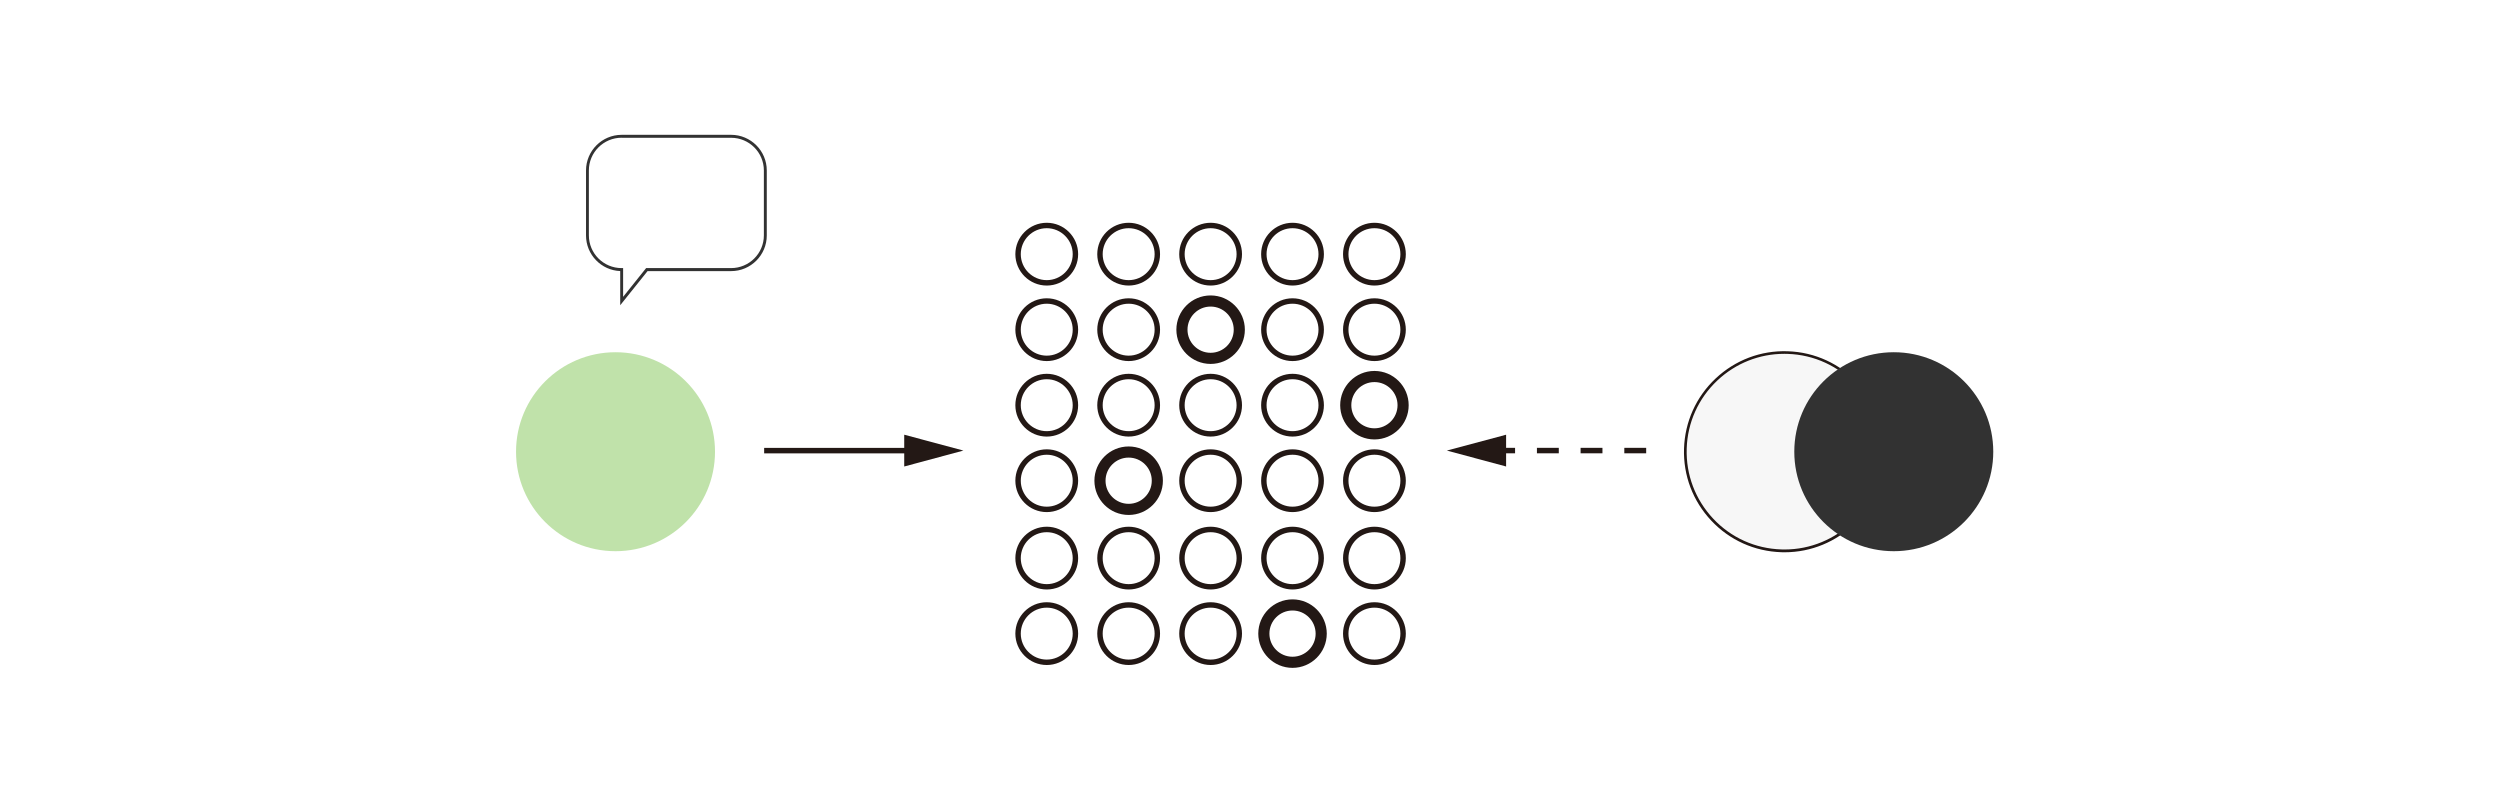
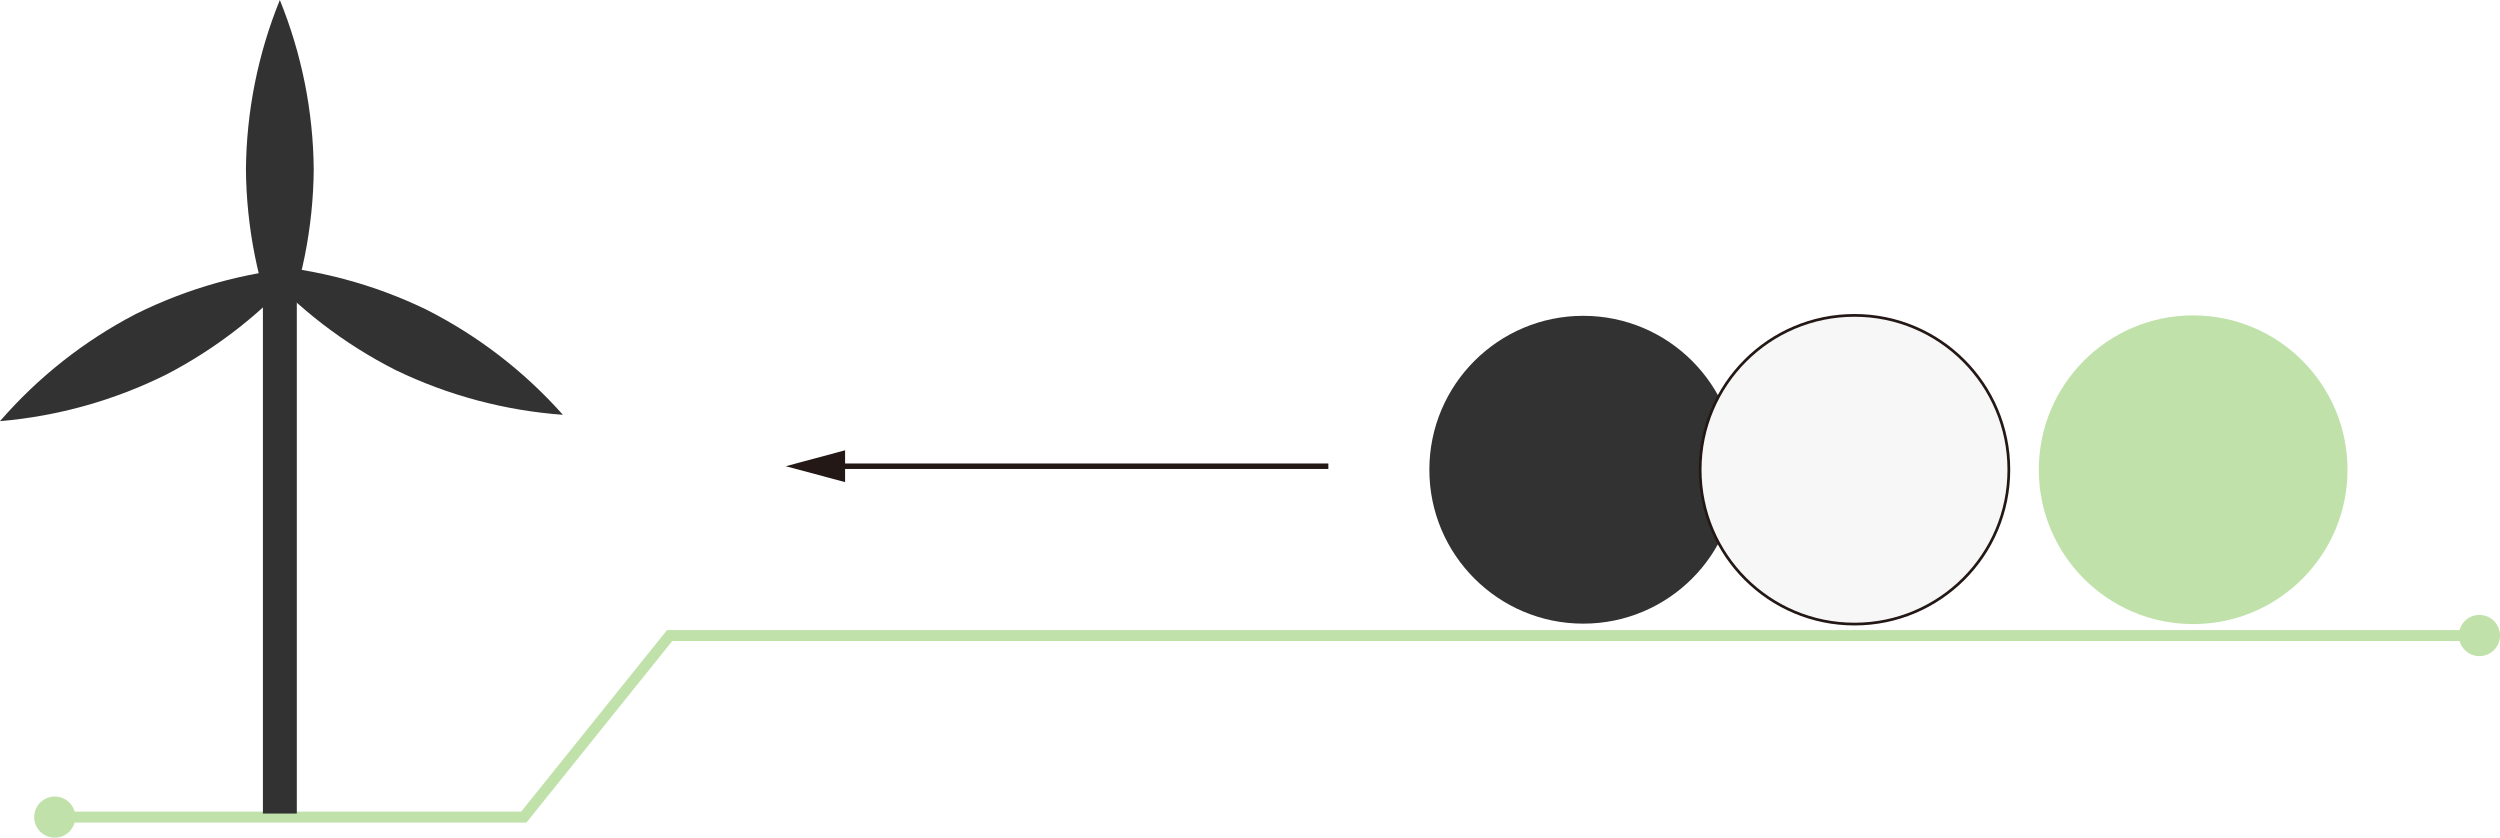
- <svg xmlns="http://www.w3.org/2000/svg" version="1.1" id="圖層_1" x="0px" y="0px" viewBox="0 0 438 140" style="enable-background:new 0 0 438 140;" xml:space="preserve">
-   <style type="text/css">
- 	.st0{fill:#231815;}
- 	.st1{fill:none;stroke:#231815;stroke-miterlimit:10;}
- 	.st2{fill:#F7F7F7;}
- 	.st3{fill:#323232;}
- 	.st4{fill:#C0E2AA;}
- </style>
-   <g>
-     <g>
-       <g>
-         <g>
-           <rect x="133.88" y="78.47" class="st0" width="26.44" height="0.96" />
-         </g>
-         <g>
-           <g>
-             <polygon class="st0" points="158.42,81.73 168.79,78.94 158.42,76.16      " />
-           </g>
-         </g>
-       </g>
-       <g>
-         <g>
-           <path class="st0" d="M288.41,79.42h-3.83v-0.96h3.83V79.42z M280.75,79.42h-3.83v-0.96h3.83V79.42z M273.1,79.42h-3.83v-0.96      h3.83V79.42z M265.44,79.42h-3.47v-0.96h3.47V79.42z" />
-         </g>
-         <g>
-           <g>
-             <polygon class="st0" points="263.87,76.16 253.49,78.94 263.87,81.73      " />
-           </g>
-         </g>
-       </g>
-       <g>
-         <g>
-           <path class="st0" d="M240.8,50.03c-3.03,0-5.5-2.47-5.5-5.5s2.47-5.5,5.5-5.5c3.03,0,5.5,2.47,5.5,5.5S243.84,50.03,240.8,50.03      z M240.8,39.98c-2.51,0-4.55,2.04-4.55,4.55s2.04,4.55,4.55,4.55c2.51,0,4.55-2.04,4.55-4.55S243.31,39.98,240.8,39.98z" />
-         </g>
-         <g>
-           <path class="st0" d="M240.8,63.26c-3.03,0-5.5-2.47-5.5-5.5s2.47-5.5,5.5-5.5c3.03,0,5.5,2.47,5.5,5.5S243.84,63.26,240.8,63.26      z M240.8,53.21c-2.51,0-4.55,2.04-4.55,4.55s2.04,4.55,4.55,4.55c2.51,0,4.55-2.04,4.55-4.55S243.31,53.21,240.8,53.21z" />
-         </g>
-         <g>
-           <path class="st1" d="M240.8,76.49c-3.03,0-5.5-2.47-5.5-5.5c0-3.03,2.47-5.5,5.5-5.5c3.03,0,5.5,2.47,5.5,5.5      C246.31,74.02,243.84,76.49,240.8,76.49z M240.8,66.44c-2.51,0-4.55,2.04-4.55,4.55c0,2.51,2.04,4.55,4.55,4.55      c2.51,0,4.55-2.04,4.55-4.55C245.35,68.48,243.31,66.44,240.8,66.44z" />
-         </g>
-         <g>
-           <path class="st0" d="M240.8,89.72c-3.03,0-5.5-2.47-5.5-5.5c0-3.03,2.47-5.5,5.5-5.5c3.03,0,5.5,2.47,5.5,5.5      C246.31,87.25,243.84,89.72,240.8,89.72z M240.8,79.67c-2.51,0-4.55,2.04-4.55,4.55c0,2.51,2.04,4.55,4.55,4.55      c2.51,0,4.55-2.04,4.55-4.55C245.35,81.71,243.31,79.67,240.8,79.67z" />
-         </g>
-         <g>
-           <path class="st0" d="M240.8,103.28c-3.03,0-5.5-2.47-5.5-5.5c0-3.03,2.47-5.5,5.5-5.5c3.03,0,5.5,2.47,5.5,5.5      C246.31,100.82,243.84,103.28,240.8,103.28z M240.8,93.24c-2.51,0-4.55,2.04-4.55,4.55c0,2.51,2.04,4.55,4.55,4.55      c2.51,0,4.55-2.04,4.55-4.55C245.35,95.28,243.31,93.24,240.8,93.24z" />
-         </g>
-         <g>
-           <path class="st0" d="M240.8,116.51c-3.03,0-5.5-2.47-5.5-5.5c0-3.03,2.47-5.5,5.5-5.5c3.03,0,5.5,2.47,5.5,5.5      C246.31,114.04,243.84,116.51,240.8,116.51z M240.8,106.46c-2.51,0-4.55,2.04-4.55,4.55c0,2.51,2.04,4.55,4.55,4.55      c2.51,0,4.55-2.04,4.55-4.55C245.35,108.5,243.31,106.46,240.8,106.46z" />
-         </g>
-         <g>
-           <path class="st0" d="M226.45,50.03c-3.03,0-5.5-2.47-5.5-5.5s2.47-5.5,5.5-5.5s5.5,2.47,5.5,5.5S229.48,50.03,226.45,50.03z       M226.45,39.98c-2.51,0-4.55,2.04-4.55,4.55s2.04,4.55,4.55,4.55s4.55-2.04,4.55-4.55S228.96,39.98,226.45,39.98z" />
-         </g>
-         <g>
-           <path class="st0" d="M226.45,63.26c-3.03,0-5.5-2.47-5.5-5.5s2.47-5.5,5.5-5.5s5.5,2.47,5.5,5.5S229.48,63.26,226.45,63.26z       M226.45,53.21c-2.51,0-4.55,2.04-4.55,4.55s2.04,4.55,4.55,4.55s4.55-2.04,4.55-4.55S228.96,53.21,226.45,53.21z" />
-         </g>
-         <g>
-           <path class="st0" d="M226.45,76.49c-3.03,0-5.5-2.47-5.5-5.5c0-3.03,2.47-5.5,5.5-5.5s5.5,2.47,5.5,5.5      C231.95,74.02,229.48,76.49,226.45,76.49z M226.45,66.44c-2.51,0-4.55,2.04-4.55,4.55c0,2.51,2.04,4.55,4.55,4.55      s4.55-2.04,4.55-4.55C230.99,68.48,228.96,66.44,226.45,66.44z" />
-         </g>
-         <g>
-           <path class="st0" d="M226.45,89.72c-3.03,0-5.5-2.47-5.5-5.5c0-3.03,2.47-5.5,5.5-5.5s5.5,2.47,5.5,5.5      C231.95,87.25,229.48,89.72,226.45,89.72z M226.45,79.67c-2.51,0-4.55,2.04-4.55,4.55c0,2.51,2.04,4.55,4.55,4.55      s4.55-2.04,4.55-4.55C230.99,81.71,228.96,79.67,226.45,79.67z" />
-         </g>
-         <g>
-           <path class="st0" d="M226.45,103.28c-3.03,0-5.5-2.47-5.5-5.5c0-3.03,2.47-5.5,5.5-5.5s5.5,2.47,5.5,5.5      C231.95,100.82,229.48,103.28,226.45,103.28z M226.45,93.24c-2.51,0-4.55,2.04-4.55,4.55c0,2.51,2.04,4.55,4.55,4.55      s4.55-2.04,4.55-4.55C230.99,95.28,228.96,93.24,226.45,93.24z" />
-         </g>
-         <g>
-           <path class="st1" d="M226.45,116.51c-3.03,0-5.5-2.47-5.5-5.5c0-3.03,2.47-5.5,5.5-5.5s5.5,2.47,5.5,5.5      C231.95,114.04,229.48,116.51,226.45,116.51z M226.45,106.46c-2.51,0-4.55,2.04-4.55,4.55c0,2.51,2.04,4.55,4.55,4.55      s4.55-2.04,4.55-4.55C230.99,108.5,228.96,106.46,226.45,106.46z" />
-         </g>
-         <g>
-           <path class="st0" d="M212.1,50.03c-3.03,0-5.5-2.47-5.5-5.5s2.47-5.5,5.5-5.5s5.5,2.47,5.5,5.5S215.13,50.03,212.1,50.03z       M212.1,39.98c-2.51,0-4.55,2.04-4.55,4.55s2.04,4.55,4.55,4.55s4.55-2.04,4.55-4.55S214.6,39.98,212.1,39.98z" />
-         </g>
-         <g>
-           <path class="st1" d="M212.1,63.26c-3.03,0-5.5-2.47-5.5-5.5s2.47-5.5,5.5-5.5s5.5,2.47,5.5,5.5S215.13,63.26,212.1,63.26z       M212.1,53.21c-2.51,0-4.55,2.04-4.55,4.55s2.04,4.55,4.55,4.55s4.55-2.04,4.55-4.55S214.6,53.21,212.1,53.21z" />
-         </g>
-         <g>
-           <path class="st0" d="M212.1,76.49c-3.03,0-5.5-2.47-5.5-5.5c0-3.03,2.47-5.5,5.5-5.5s5.5,2.47,5.5,5.5      C217.6,74.02,215.13,76.49,212.1,76.49z M212.1,66.44c-2.51,0-4.55,2.04-4.55,4.55c0,2.51,2.04,4.55,4.55,4.55      s4.55-2.04,4.55-4.55C216.64,68.48,214.6,66.44,212.1,66.44z" />
-         </g>
-         <g>
-           <path class="st0" d="M212.1,89.72c-3.03,0-5.5-2.47-5.5-5.5c0-3.03,2.47-5.5,5.5-5.5s5.5,2.47,5.5,5.5      C217.6,87.25,215.13,89.72,212.1,89.72z M212.1,79.67c-2.51,0-4.55,2.04-4.55,4.55c0,2.51,2.04,4.55,4.55,4.55      s4.55-2.04,4.55-4.55C216.64,81.71,214.6,79.67,212.1,79.67z" />
-         </g>
-         <g>
-           <path class="st0" d="M212.1,103.28c-3.03,0-5.5-2.47-5.5-5.5c0-3.03,2.47-5.5,5.5-5.5s5.5,2.47,5.5,5.5      C217.6,100.82,215.13,103.28,212.1,103.28z M212.1,93.24c-2.51,0-4.55,2.04-4.55,4.55c0,2.51,2.04,4.55,4.55,4.55      s4.55-2.04,4.55-4.55C216.64,95.28,214.6,93.24,212.1,93.24z" />
-         </g>
-         <g>
-           <path class="st0" d="M212.1,116.51c-3.03,0-5.5-2.47-5.5-5.5c0-3.03,2.47-5.5,5.5-5.5s5.5,2.47,5.5,5.5      C217.6,114.04,215.13,116.51,212.1,116.51z M212.1,106.46c-2.51,0-4.55,2.04-4.55,4.55c0,2.51,2.04,4.55,4.55,4.55      s4.55-2.04,4.55-4.55C216.64,108.5,214.6,106.46,212.1,106.46z" />
-         </g>
-         <g>
-           <path class="st0" d="M197.74,50.03c-3.03,0-5.5-2.47-5.5-5.5s2.47-5.5,5.5-5.5c3.03,0,5.5,2.47,5.5,5.5      S200.78,50.03,197.74,50.03z M197.74,39.98c-2.51,0-4.55,2.04-4.55,4.55s2.04,4.55,4.55,4.55c2.51,0,4.55-2.04,4.55-4.55      S200.25,39.98,197.74,39.98z" />
-         </g>
-         <g>
-           <path class="st0" d="M197.74,63.26c-3.03,0-5.5-2.47-5.5-5.5s2.47-5.5,5.5-5.5c3.03,0,5.5,2.47,5.5,5.5      S200.78,63.26,197.74,63.26z M197.74,53.21c-2.51,0-4.55,2.04-4.55,4.55s2.04,4.55,4.55,4.55c2.51,0,4.55-2.04,4.55-4.55      S200.25,53.21,197.74,53.21z" />
-         </g>
-         <g>
-           <path class="st0" d="M197.74,76.49c-3.03,0-5.5-2.47-5.5-5.5c0-3.03,2.47-5.5,5.5-5.5c3.03,0,5.5,2.47,5.5,5.5      C203.24,74.02,200.78,76.49,197.74,76.49z M197.74,66.44c-2.51,0-4.55,2.04-4.55,4.55c0,2.51,2.04,4.55,4.55,4.55      c2.51,0,4.55-2.04,4.55-4.55C202.29,68.48,200.25,66.44,197.74,66.44z" />
-         </g>
-         <g>
-           <path class="st1" d="M197.74,89.72c-3.03,0-5.5-2.47-5.5-5.5c0-3.03,2.47-5.5,5.5-5.5c3.03,0,5.5,2.47,5.5,5.5      C203.24,87.25,200.78,89.72,197.74,89.72z M197.74,79.67c-2.51,0-4.55,2.04-4.55,4.55c0,2.51,2.04,4.55,4.55,4.55      c2.51,0,4.55-2.04,4.55-4.55C202.29,81.71,200.25,79.67,197.74,79.67z" />
-         </g>
-         <g>
-           <path class="st0" d="M197.74,103.28c-3.03,0-5.5-2.47-5.5-5.5c0-3.03,2.47-5.5,5.5-5.5c3.03,0,5.5,2.47,5.5,5.5      C203.24,100.82,200.78,103.28,197.74,103.28z M197.74,93.24c-2.51,0-4.55,2.04-4.55,4.55c0,2.51,2.04,4.55,4.55,4.55      c2.51,0,4.55-2.04,4.55-4.55C202.29,95.28,200.25,93.24,197.74,93.24z" />
-         </g>
-         <g>
-           <path class="st0" d="M197.74,116.51c-3.03,0-5.5-2.47-5.5-5.5c0-3.03,2.47-5.5,5.5-5.5c3.03,0,5.5,2.47,5.5,5.5      C203.24,114.04,200.78,116.51,197.74,116.51z M197.74,106.46c-2.51,0-4.55,2.04-4.55,4.55c0,2.51,2.04,4.55,4.55,4.55      c2.51,0,4.55-2.04,4.55-4.55C202.29,108.5,200.25,106.46,197.74,106.46z" />
-         </g>
-         <g>
-           <path class="st0" d="M183.39,50.03c-3.03,0-5.5-2.47-5.5-5.5s2.47-5.5,5.5-5.5s5.5,2.47,5.5,5.5S186.42,50.03,183.39,50.03z       M183.39,39.98c-2.51,0-4.55,2.04-4.55,4.55s2.04,4.55,4.55,4.55s4.55-2.04,4.55-4.55S185.89,39.98,183.39,39.98z" />
-         </g>
-         <g>
-           <path class="st0" d="M183.39,63.26c-3.03,0-5.5-2.47-5.5-5.5s2.47-5.5,5.5-5.5s5.5,2.47,5.5,5.5S186.42,63.26,183.39,63.26z       M183.39,53.21c-2.51,0-4.55,2.04-4.55,4.55s2.04,4.55,4.55,4.55s4.55-2.04,4.55-4.55S185.89,53.21,183.39,53.21z" />
-         </g>
-         <g>
-           <path class="st0" d="M183.39,76.49c-3.03,0-5.5-2.47-5.5-5.5c0-3.03,2.47-5.5,5.5-5.5s5.5,2.47,5.5,5.5      C188.89,74.02,186.42,76.49,183.39,76.49z M183.39,66.44c-2.51,0-4.55,2.04-4.55,4.55c0,2.51,2.04,4.55,4.55,4.55      s4.55-2.04,4.55-4.55C187.93,68.48,185.89,66.44,183.39,66.44z" />
-         </g>
-         <g>
-           <path class="st0" d="M183.39,89.72c-3.03,0-5.5-2.47-5.5-5.5c0-3.03,2.47-5.5,5.5-5.5s5.5,2.47,5.5,5.5      C188.89,87.25,186.42,89.72,183.39,89.72z M183.39,79.67c-2.51,0-4.55,2.04-4.55,4.55c0,2.51,2.04,4.55,4.55,4.55      s4.55-2.04,4.55-4.55C187.93,81.71,185.89,79.67,183.39,79.67z" />
-         </g>
-         <g>
-           <path class="st0" d="M183.39,103.28c-3.03,0-5.5-2.47-5.5-5.5c0-3.03,2.47-5.5,5.5-5.5s5.5,2.47,5.5,5.5      C188.89,100.82,186.42,103.28,183.39,103.28z M183.39,93.24c-2.51,0-4.55,2.04-4.55,4.55c0,2.51,2.04,4.55,4.55,4.55      s4.55-2.04,4.55-4.55C187.93,95.28,185.89,93.24,183.39,93.24z" />
-         </g>
-         <g>
-           <path class="st0" d="M183.39,116.51c-3.03,0-5.5-2.47-5.5-5.5c0-3.03,2.47-5.5,5.5-5.5s5.5,2.47,5.5,5.5      C188.89,114.04,186.42,116.51,183.39,116.51z M183.39,106.46c-2.51,0-4.55,2.04-4.55,4.55c0,2.51,2.04,4.55,4.55,4.55      s4.55-2.04,4.55-4.55C187.93,108.5,185.89,106.46,183.39,106.46z" />
-         </g>
-       </g>
-       <g>
-         <circle class="st2" cx="312.64" cy="79.14" r="17.38" />
-         <path class="st0" d="M312.65,96.76c-0.18,0-0.37,0-0.55-0.01c-4.7-0.15-9.07-2.11-12.29-5.54c-3.22-3.43-4.92-7.91-4.77-12.61     c0.15-4.7,2.11-9.07,5.54-12.29c3.43-3.22,7.9-4.93,12.61-4.77c9.71,0.3,17.37,8.45,17.07,18.16     C329.96,89.21,322.12,96.76,312.65,96.76z M312.63,61.99c-4.38,0-8.52,1.64-11.73,4.65c-3.34,3.14-5.25,7.38-5.39,11.96l0,0     c-0.14,4.58,1.51,8.93,4.64,12.27s7.38,5.25,11.96,5.39c0.18,0.01,0.36,0.01,0.54,0.01c9.21,0,16.84-7.34,17.13-16.61     c0.29-9.45-7.16-17.37-16.61-17.66C312.99,62,312.81,61.99,312.63,61.99z" />
-       </g>
-       <g>
-         <circle class="st3" cx="331.79" cy="79.14" r="17.43" />
-       </g>
-       <g>
-         <circle class="st4" cx="107.84" cy="79.14" r="17.43" />
-       </g>
-     </g>
-     <g>
-       <path class="st3" d="M108.66,53.48v-5.99c-3.33-0.13-5.99-2.88-5.99-6.24V29.87c0-3.44,2.8-6.25,6.25-6.25h19.17    c3.44,0,6.25,2.8,6.25,6.25v11.38c0,3.44-2.8,6.25-6.25,6.25h-14.64L108.66,53.48z M108.91,24.13c-3.16,0-5.74,2.57-5.74,5.73    v11.38c0,3.16,2.57,5.73,5.74,5.73h0.26v5.04l4.03-5.04h14.89c3.16,0,5.74-2.57,5.74-5.73V29.87c0-3.16-2.57-5.73-5.74-5.73    H108.91z" />
+ <svg xmlns="http://www.w3.org/2000/svg" viewBox="0 0 456.43 152.94">
+   <defs>
+     <style>.cls-1,.cls-3{fill:none;}.cls-1{stroke:#c0e2aa;stroke-width:2px;}.cls-1,.cls-3,.cls-6{stroke-miterlimit:10;}.cls-2{fill:#c0e2aa;}.cls-3,.cls-6{stroke:#231815;}.cls-4{fill:#231815;}.cls-5{fill:#323232;}.cls-6{fill:#f7f7f7;stroke-width:0.5px;}</style>
+   </defs>
+   <g id="圖層_2" data-name="圖層 2">
+     <g id="圖層_1-2" data-name="圖層 1">
+       <polyline class="cls-1" points="9.8 149.18 95.63 149.18 122.26 116.03 452.86 116.03" />
+       <path class="cls-2" d="M10,152.94a3.76,3.76,0,1,1,3.76-3.76A3.77,3.77,0,0,1,10,152.94Z" />
+       <circle class="cls-2" cx="452.67" cy="116.03" r="3.76" />
+       <line class="cls-3" x1="242.52" y1="85.12" x2="152.31" y2="85.12" />
+       <polygon class="cls-4" points="154.29 82.21 143.45 85.12 154.29 88.02 154.29 82.21" />
+       <circle class="cls-5" cx="289.06" cy="85.76" r="28.1" />
+       <circle class="cls-6" cx="338.58" cy="85.76" r="28.18" />
+       <circle class="cls-2" cx="400.41" cy="85.76" r="28.18" />
+       <rect class="cls-5" x="48" y="44.87" width="6.19" height="103.66" />
+       <path class="cls-5" d="M57.28,30.94a84.14,84.14,0,0,1-6.19,30.94A84.14,84.14,0,0,1,44.9,30.94,84.14,84.14,0,0,1,51.09,0,84.14,84.14,0,0,1,57.28,30.94Z" />
+       <path class="cls-5" d="M24.77,57.34a84.1,84.1,0,0,1,30.39-8.51A84.2,84.2,0,0,1,30.38,68.37,84.22,84.22,0,0,1,0,76.89,84.17,84.17,0,0,1,24.77,57.34Z" />
+       <path class="cls-5" d="M77.77,56.49a84.13,84.13,0,0,0-30.49-8.15,84.37,84.37,0,0,0,25,19.25,84.23,84.23,0,0,0,30.49,8.14A84.25,84.25,0,0,0,77.77,56.49Z" />
    </g>
  </g>
</svg>
